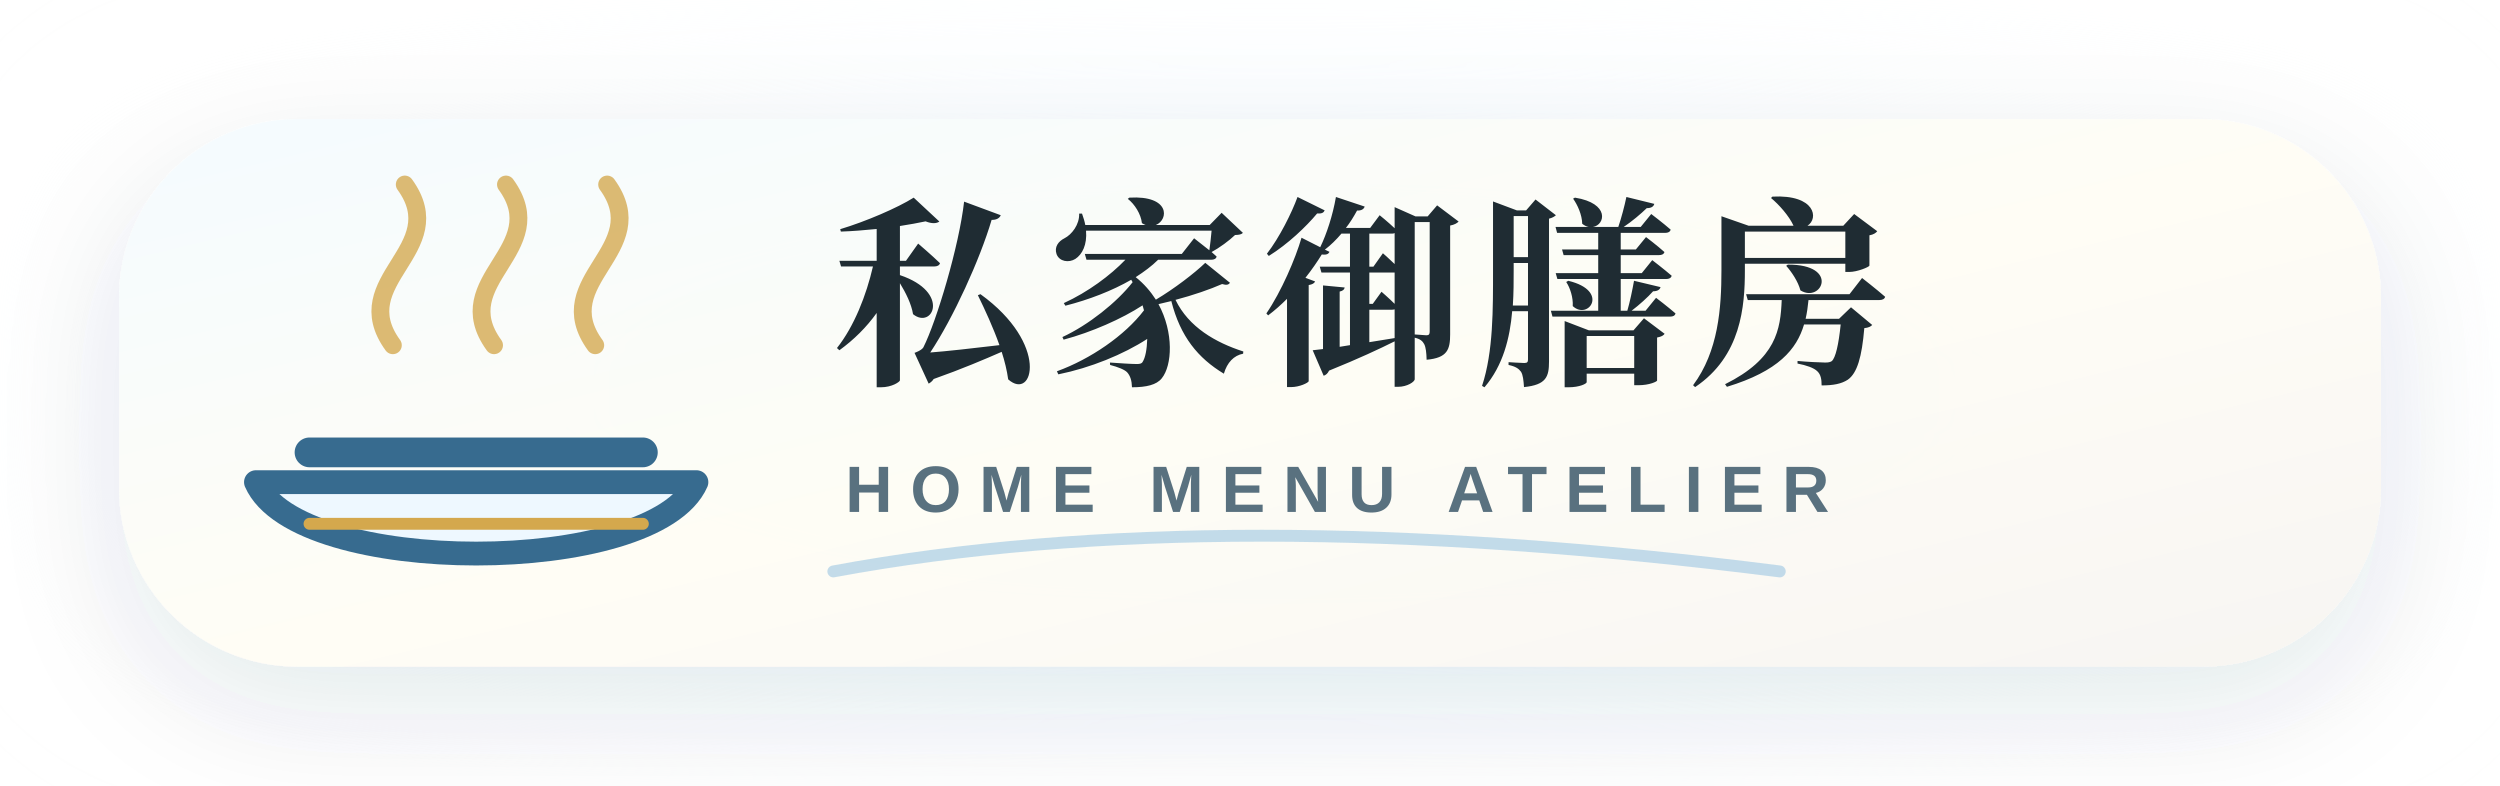
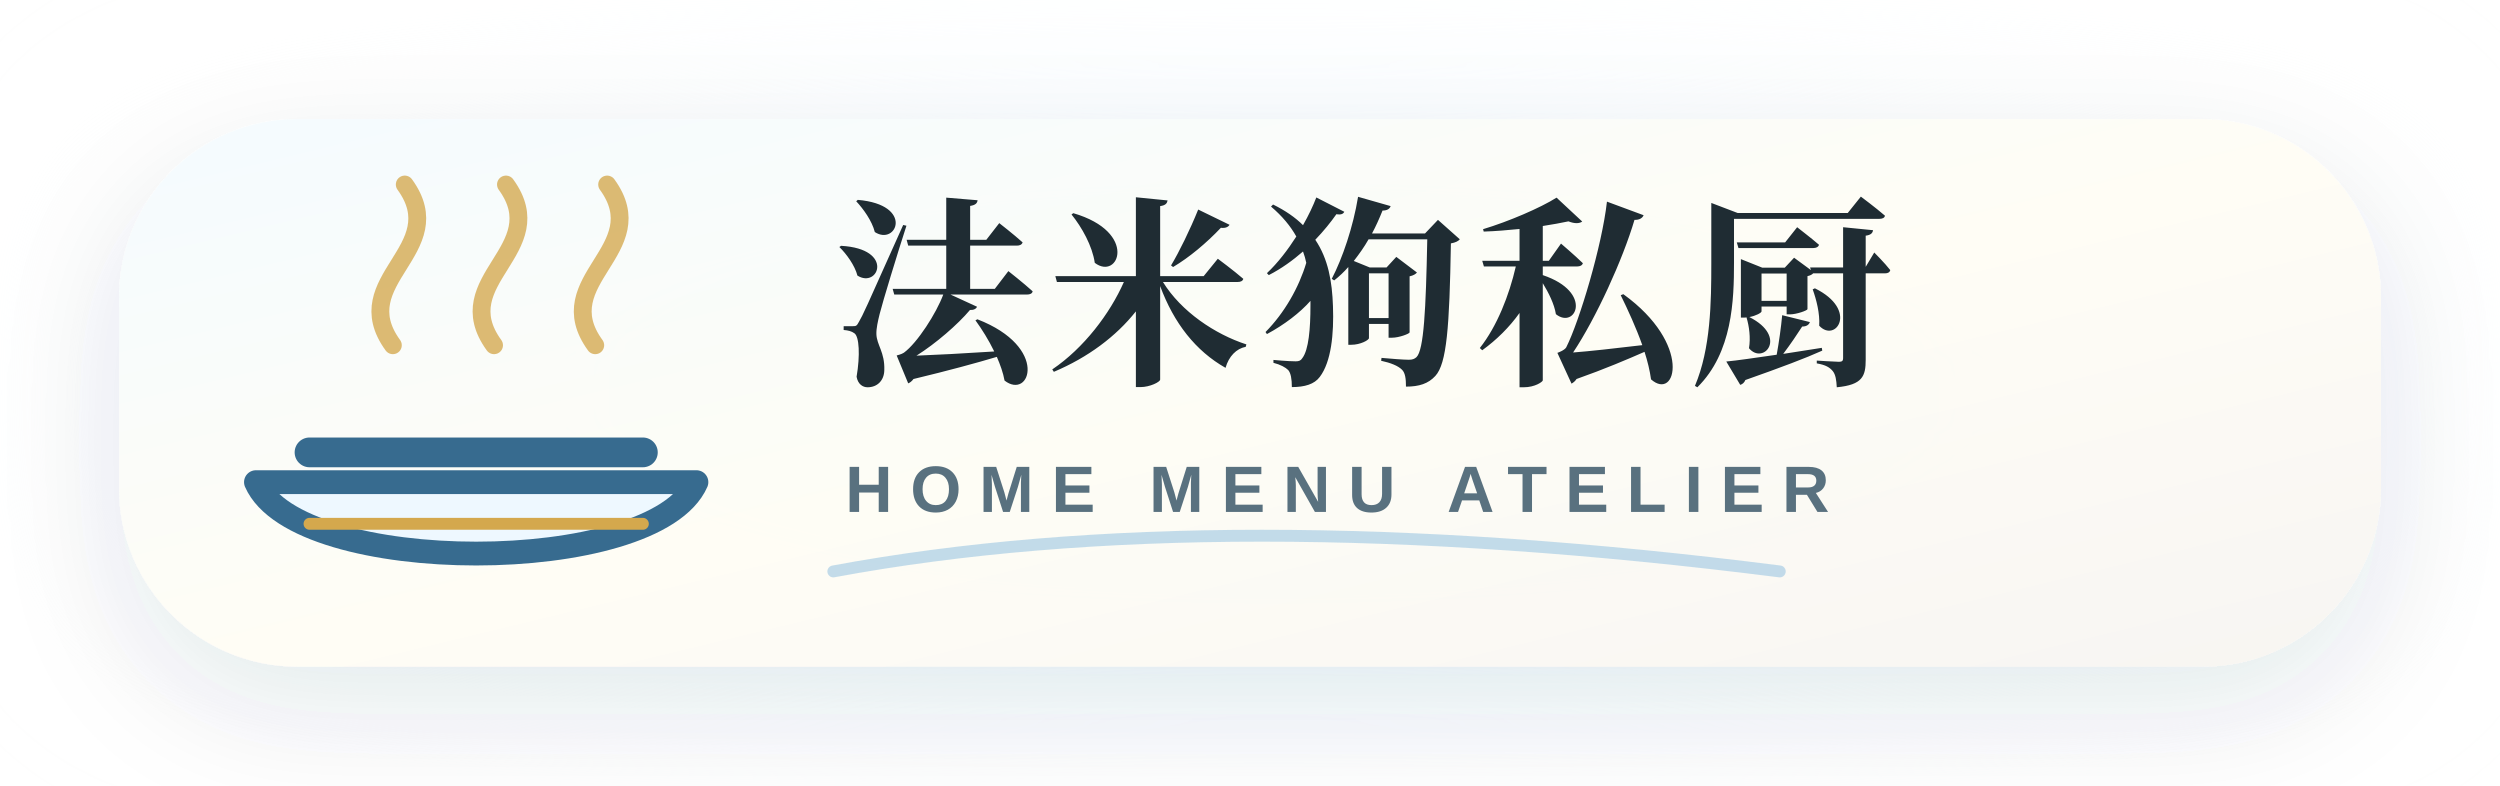
<svg xmlns="http://www.w3.org/2000/svg" width="420" height="132" viewBox="0 0 420 132" role="img" aria-labelledby="title desc">
  <defs>
    <linearGradient id="panel" x1="0" y1="0" x2="1" y2="1">
      <stop offset="0" stop-color="#f4fbff" />
      <stop offset="0.52" stop-color="#fffdf5" />
      <stop offset="1" stop-color="#f7f5f1" />
    </linearGradient>
    <radialGradient id="halo" cx="51%" cy="50%" r="66%">
      <stop offset="0" stop-color="#dff2ff" stop-opacity="0.84" />
      <stop offset="0.63" stop-color="#f5fbff" stop-opacity="0.58" />
      <stop offset="1" stop-color="#f7f5f1" stop-opacity="0" />
    </radialGradient>
    <filter id="soft" x="-20%" y="-40%" width="140%" height="180%">
      <feGaussianBlur stdDeviation="12" />
    </filter>
    <filter id="shadow" x="-15%" y="-35%" width="130%" height="170%">
      <feDropShadow dx="0" dy="8" stdDeviation="10" flood-color="#18394b" flood-opacity="0.1" />
    </filter>
  </defs>
  <rect width="420" height="132" fill="none" />
  <rect x="8" y="10" width="404" height="112" rx="34" fill="url(#halo)" filter="url(#soft)" />
  <rect x="20" y="20" width="380" height="92" rx="30" fill="url(#panel)" opacity="0.95" filter="url(#shadow)" />
  <path d="M43 81c7 16 67 16 74 0Z" fill="#eef8ff" stroke="#376b8f" stroke-width="4" stroke-linejoin="round" />
  <path d="M52 76h56" fill="none" stroke="#376b8f" stroke-width="5" stroke-linecap="round" />
  <path d="M66 58c-8-11 10-16 2-27M83 58c-8-11 10-16 2-27M100 58c-8-11 10-16 2-27" fill="none" stroke="#d4a84d" stroke-width="3" stroke-linecap="round" opacity="0.78" />
  <path d="M52 88h56" fill="none" stroke="#d4a84d" stroke-width="2" stroke-linecap="round" />
-   <text x="140" y="62" fill="#1f2c33" font-family="'Songti SC','STSong','Noto Serif CJK SC',serif" font-size="34" font-weight="700" letter-spacing="2">私家御膳房</text>
+   <text x="140" y="62" fill="#1f2c33" font-family="'Songti SC','STSong','Noto Serif CJK SC',serif" font-size="34" font-weight="700" letter-spacing="2">法米狗私厨</text>
  <text x="142" y="86" fill="#59717f" font-family="'Avenir Next','Helvetica Neue',Arial,sans-serif" font-size="11" font-weight="600" letter-spacing="3">HOME MENU ATELIER</text>
  <path d="M140 96c43-8 96-8 159 0" fill="none" stroke="#accfe5" stroke-width="2" stroke-linecap="round" opacity="0.72" />
</svg>
